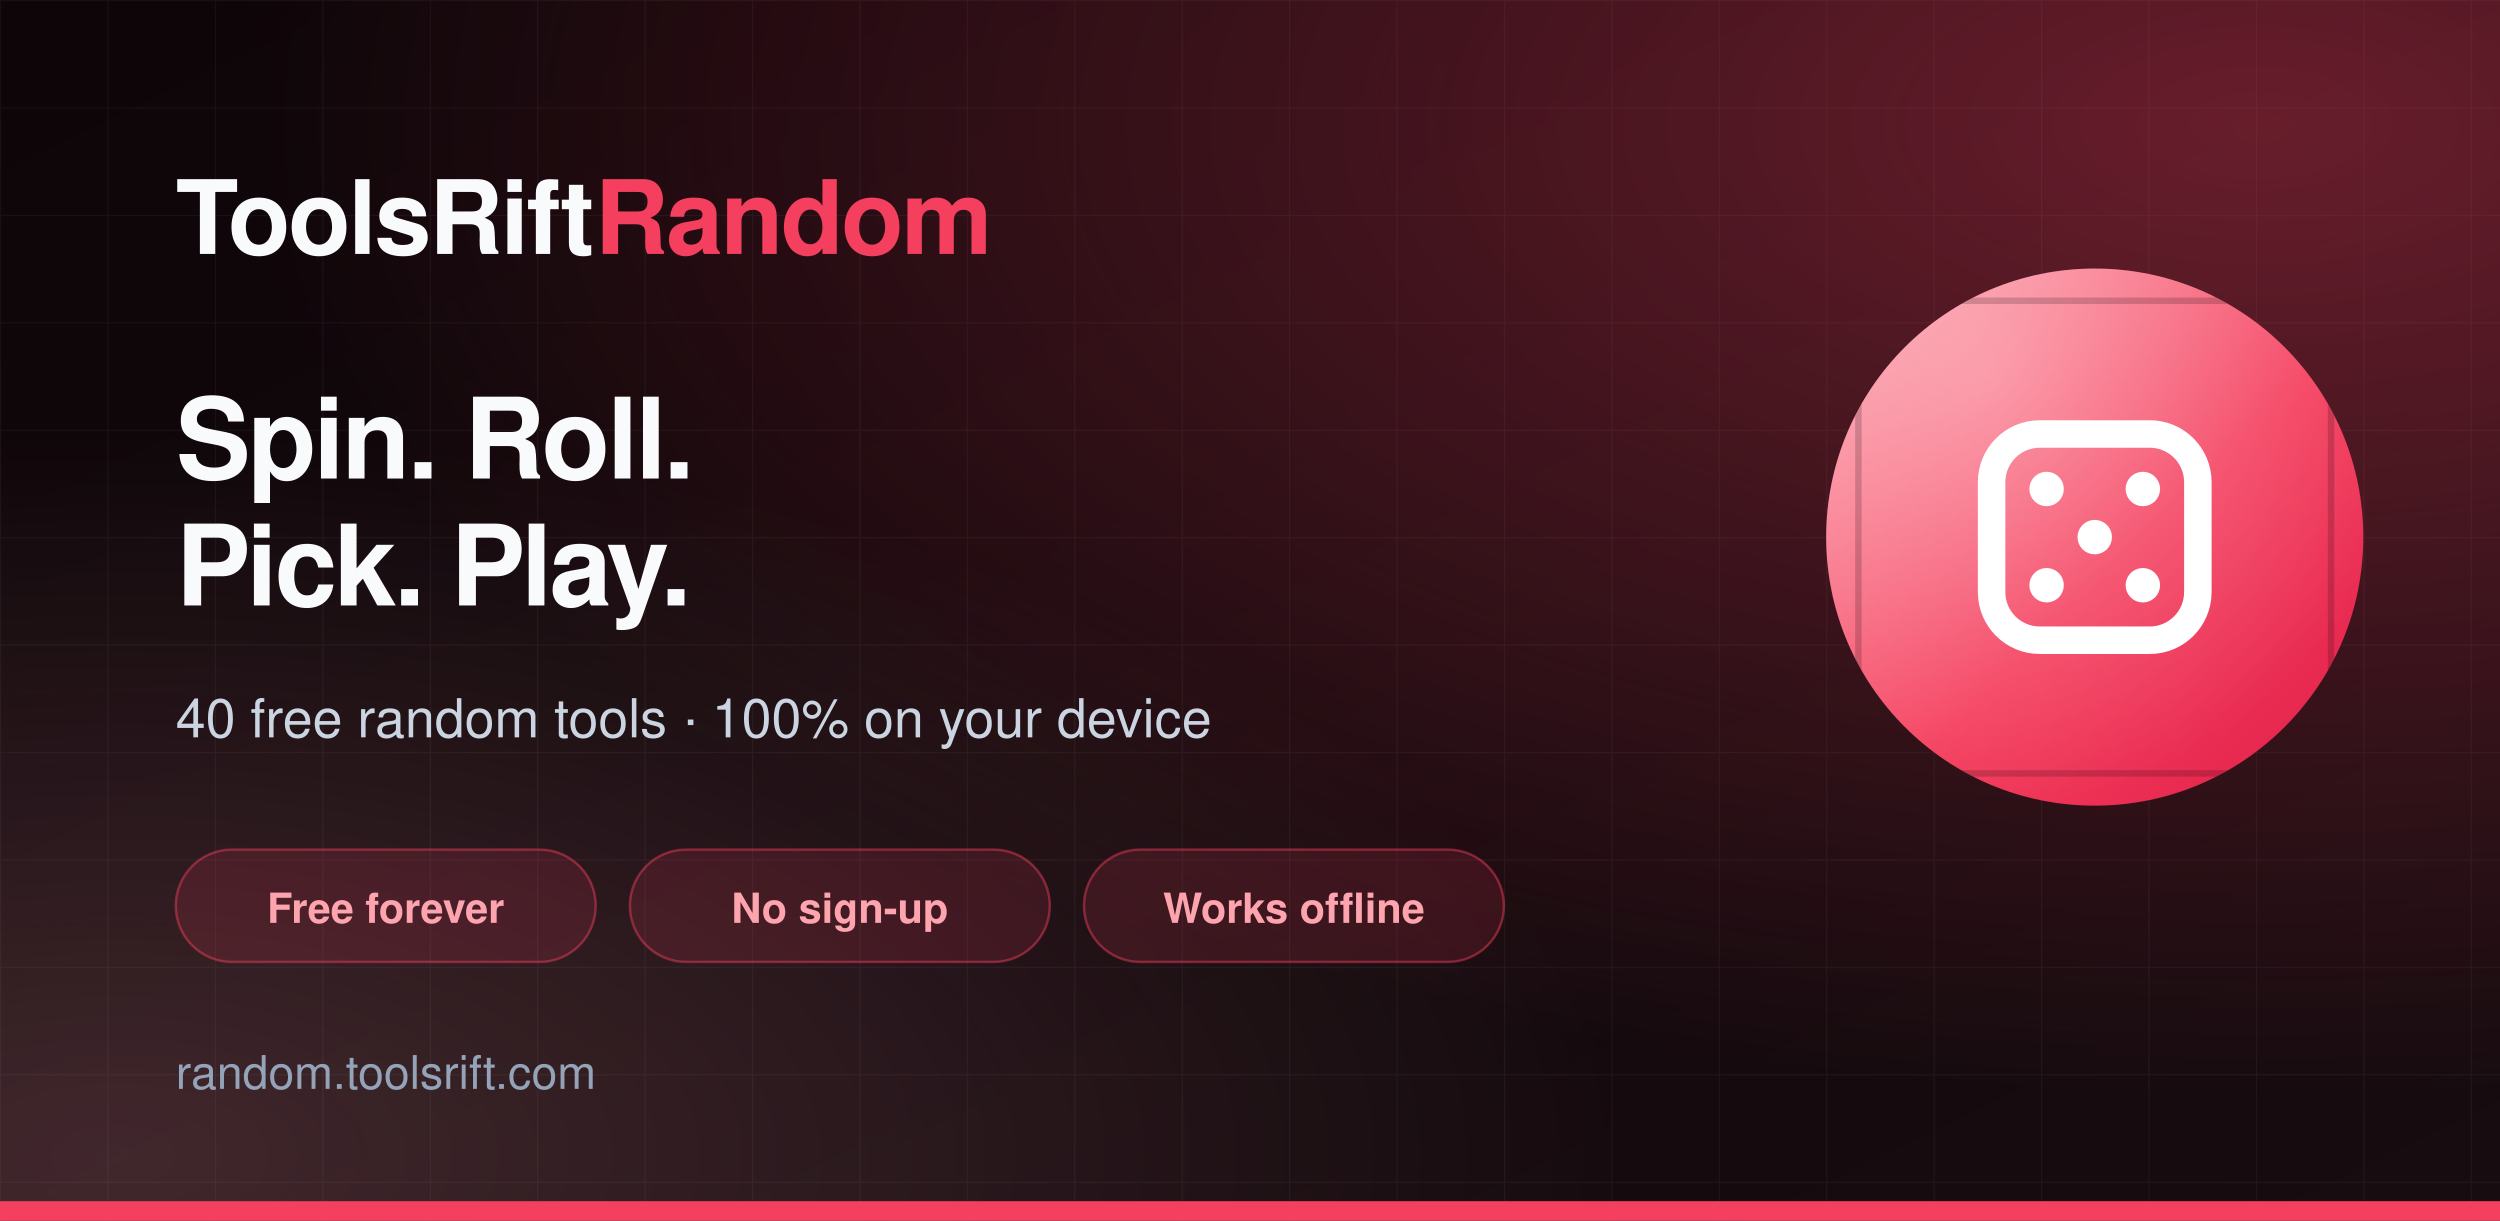
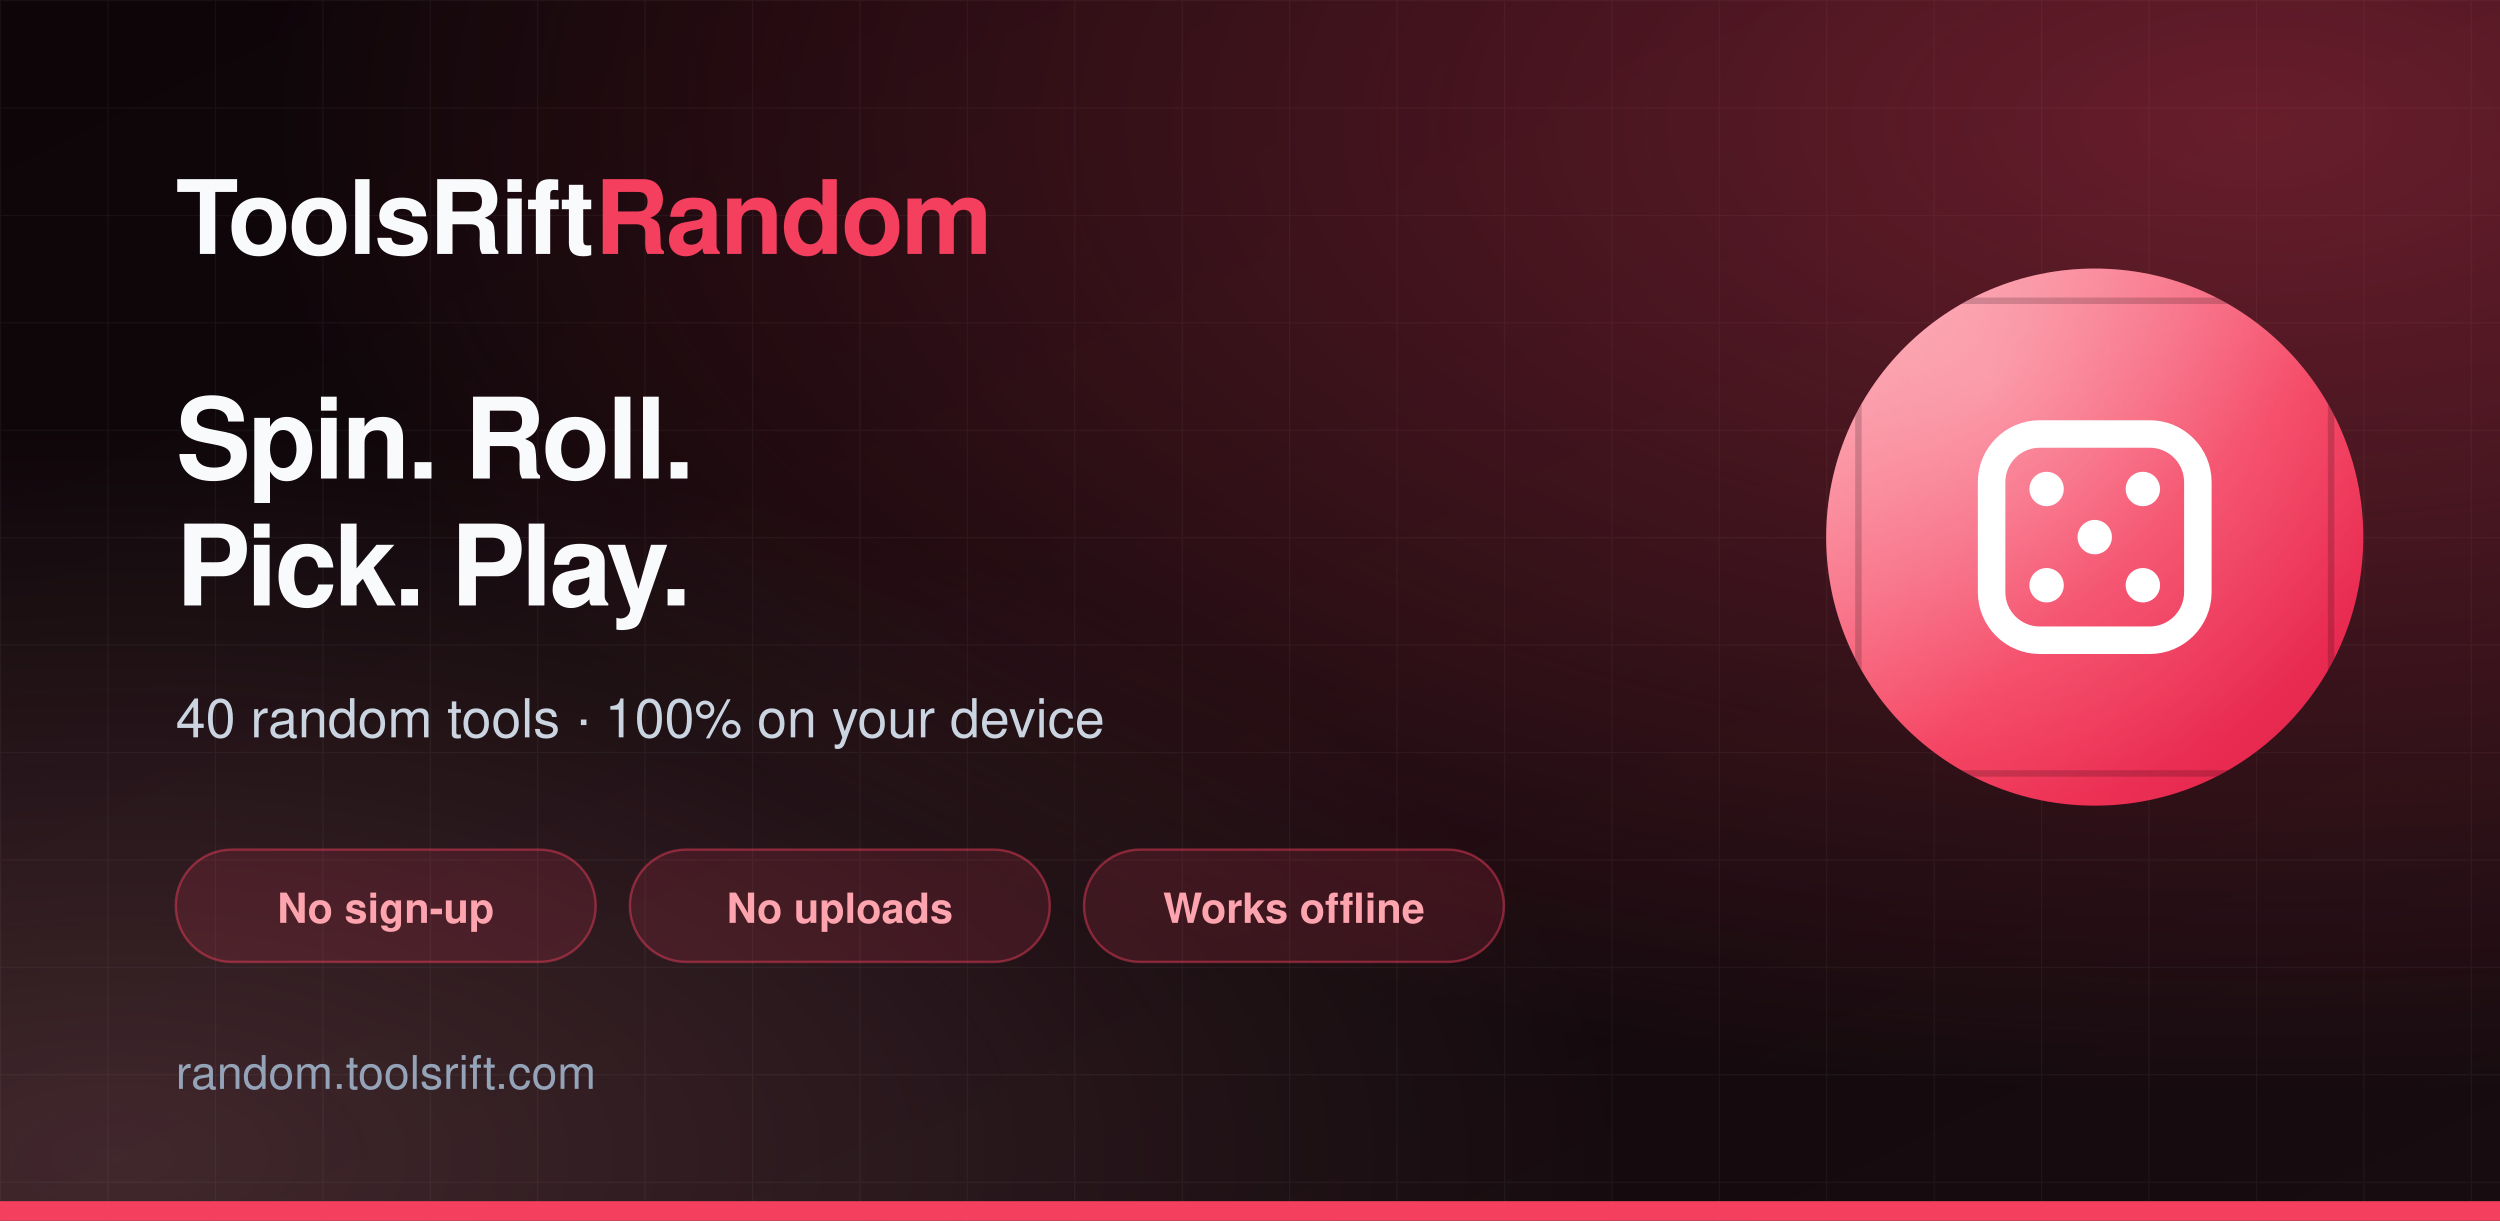
<svg xmlns="http://www.w3.org/2000/svg" viewBox="0 0 1024 500" width="1024" height="500">
  <defs>
    <linearGradient id="fbg" x1="0" y1="0" x2="1" y2="1">
      <stop offset="0" stop-color="#0D0508" />
      <stop offset="1" stop-color="#170C10" />
    </linearGradient>
    <radialGradient id="fglow" cx="0.9" cy="0.1" r="0.8">
      <stop offset="0" stop-color="#F43F5E" stop-opacity="0.38" />
      <stop offset="1" stop-color="#F43F5E" stop-opacity="0" />
    </radialGradient>
    <radialGradient id="fglow2" cx="0.05" cy="0.95" r="0.6">
      <stop offset="0" stop-color="#FDA4AF" stop-opacity="0.2" />
      <stop offset="1" stop-color="#FDA4AF" stop-opacity="0" />
    </radialGradient>
    <pattern id="fgrid" width="44" height="44" patternUnits="userSpaceOnUse">
      <path d="M44 0H0v44" fill="none" stroke="#fff" stroke-opacity="0.045" />
    </pattern>
  </defs>
  <rect width="1024" height="500" fill="url(#fbg)" />
  <rect width="1024" height="500" fill="url(#fgrid)" />
  <rect width="1024" height="500" fill="url(#fglow)" />
  <rect width="1024" height="500" fill="url(#fglow2)" />
  <g transform="translate(748 110)">
    <defs>
      <linearGradient id="fg-g" x1="0" y1="0" x2="1" y2="1">
        <stop offset="0" stop-color="#FDA4AF" />
        <stop offset="0.55" stop-color="#F43F5E" />
        <stop offset="1" stop-color="#E11D48" />
      </linearGradient>
      <radialGradient id="fg-hl" cx="0.3" cy="0.2" r="0.8">
        <stop offset="0" stop-color="#fff" stop-opacity="0.28" />
        <stop offset="1" stop-color="#fff" stop-opacity="0" />
      </radialGradient>
      <clipPath id="fg-c">
        <circle cx="110" cy="110" r="110" />
      </clipPath>
    </defs>
    <g clip-path="url(#fg-c)">
      <rect width="220" height="220" fill="url(#fg-g)" />
      <rect width="220" height="220" fill="url(#fg-hl)" />
      <rect x="13.2" y="13.2" width="193.6" height="193.6" rx="35.2" fill="none" stroke="#0D0508" stroke-opacity="0.18" stroke-width="2.64" />
    </g>
    <g transform="translate(39.60 39.60) scale(1.408)" color="#ffffff">
      <rect x="20" y="20" width="60" height="60" rx="14" fill="none" stroke="currentColor" stroke-width="8" stroke-linecap="round" stroke-linejoin="round" />
      <circle cx="36" cy="36" r="5" fill="currentColor" />
      <circle cx="64" cy="36" r="5" fill="currentColor" />
      <circle cx="50" cy="50" r="5" fill="currentColor" />
      <circle cx="36" cy="64" r="5" fill="currentColor" />
      <circle cx="64" cy="64" r="5" fill="currentColor" />
    </g>
  </g>
  <text x="72" y="104" font-family="Sora, 'Segoe UI', system-ui, -apple-system, Helvetica, Arial, sans-serif" font-weight="800" font-size="42" letter-spacing="-1" fill="#F8FAFC">ToolsRift<tspan fill="#F43F5E"> Random</tspan>
  </text>
  <text x="72" y="196" font-family="Sora, 'Segoe UI', system-ui, -apple-system, Helvetica, Arial, sans-serif" font-weight="800" font-size="46" letter-spacing="-1.2" fill="#F8FAFC">Spin. Roll.</text>
  <text x="72" y="248" font-family="Sora, 'Segoe UI', system-ui, -apple-system, Helvetica, Arial, sans-serif" font-weight="800" font-size="46" letter-spacing="-1.2" fill="#F8FAFC">Pick. Play.</text>
-   <text x="72" y="302" font-family="Sora, 'Segoe UI', system-ui, -apple-system, Helvetica, Arial, sans-serif" font-weight="500" font-size="22" fill="#CBD5E1">40 free random tools · 100% on your device</text>
+   <text x="72" y="302" font-family="Sora, 'Segoe UI', system-ui, -apple-system, Helvetica, Arial, sans-serif" font-weight="500" font-size="22" fill="#CBD5E1">40 random tools · 100% on your device</text>
  <g transform="translate(72 348)">
    <rect x="0" y="0" width="172" height="46" rx="23" fill="#F43F5E" fill-opacity="0.14" stroke="#F43F5E" stroke-opacity="0.45" />
-     <text x="86" y="30" text-anchor="middle" font-family="Sora, 'Segoe UI', system-ui, -apple-system, Helvetica, Arial, sans-serif" font-weight="700" font-size="17" fill="#FDA4AF">Free forever</text>
+     <text x="86" y="30" text-anchor="middle" font-family="Sora, 'Segoe UI', system-ui, -apple-system, Helvetica, Arial, sans-serif" font-weight="700" font-size="17" fill="#FDA4AF">No sign-up</text>
    <rect x="186" y="0" width="172" height="46" rx="23" fill="#F43F5E" fill-opacity="0.14" stroke="#F43F5E" stroke-opacity="0.45" />
-     <text x="272" y="30" text-anchor="middle" font-family="Sora, 'Segoe UI', system-ui, -apple-system, Helvetica, Arial, sans-serif" font-weight="700" font-size="17" fill="#FDA4AF">No sign-up</text>
+     <text x="272" y="30" text-anchor="middle" font-family="Sora, 'Segoe UI', system-ui, -apple-system, Helvetica, Arial, sans-serif" font-weight="700" font-size="17" fill="#FDA4AF">No uploads</text>
    <rect x="372" y="0" width="172" height="46" rx="23" fill="#F43F5E" fill-opacity="0.14" stroke="#F43F5E" stroke-opacity="0.45" />
    <text x="458" y="30" text-anchor="middle" font-family="Sora, 'Segoe UI', system-ui, -apple-system, Helvetica, Arial, sans-serif" font-weight="700" font-size="17" fill="#FDA4AF">Works offline</text>
  </g>
  <text x="72" y="446" font-family="Sora, 'Segoe UI', system-ui, -apple-system, Helvetica, Arial, sans-serif" font-weight="500" font-size="19" fill="#94A3B8">random.toolsrift.com</text>
  <rect x="0" y="492" width="1024" height="8" fill="#F43F5E" />
</svg>
